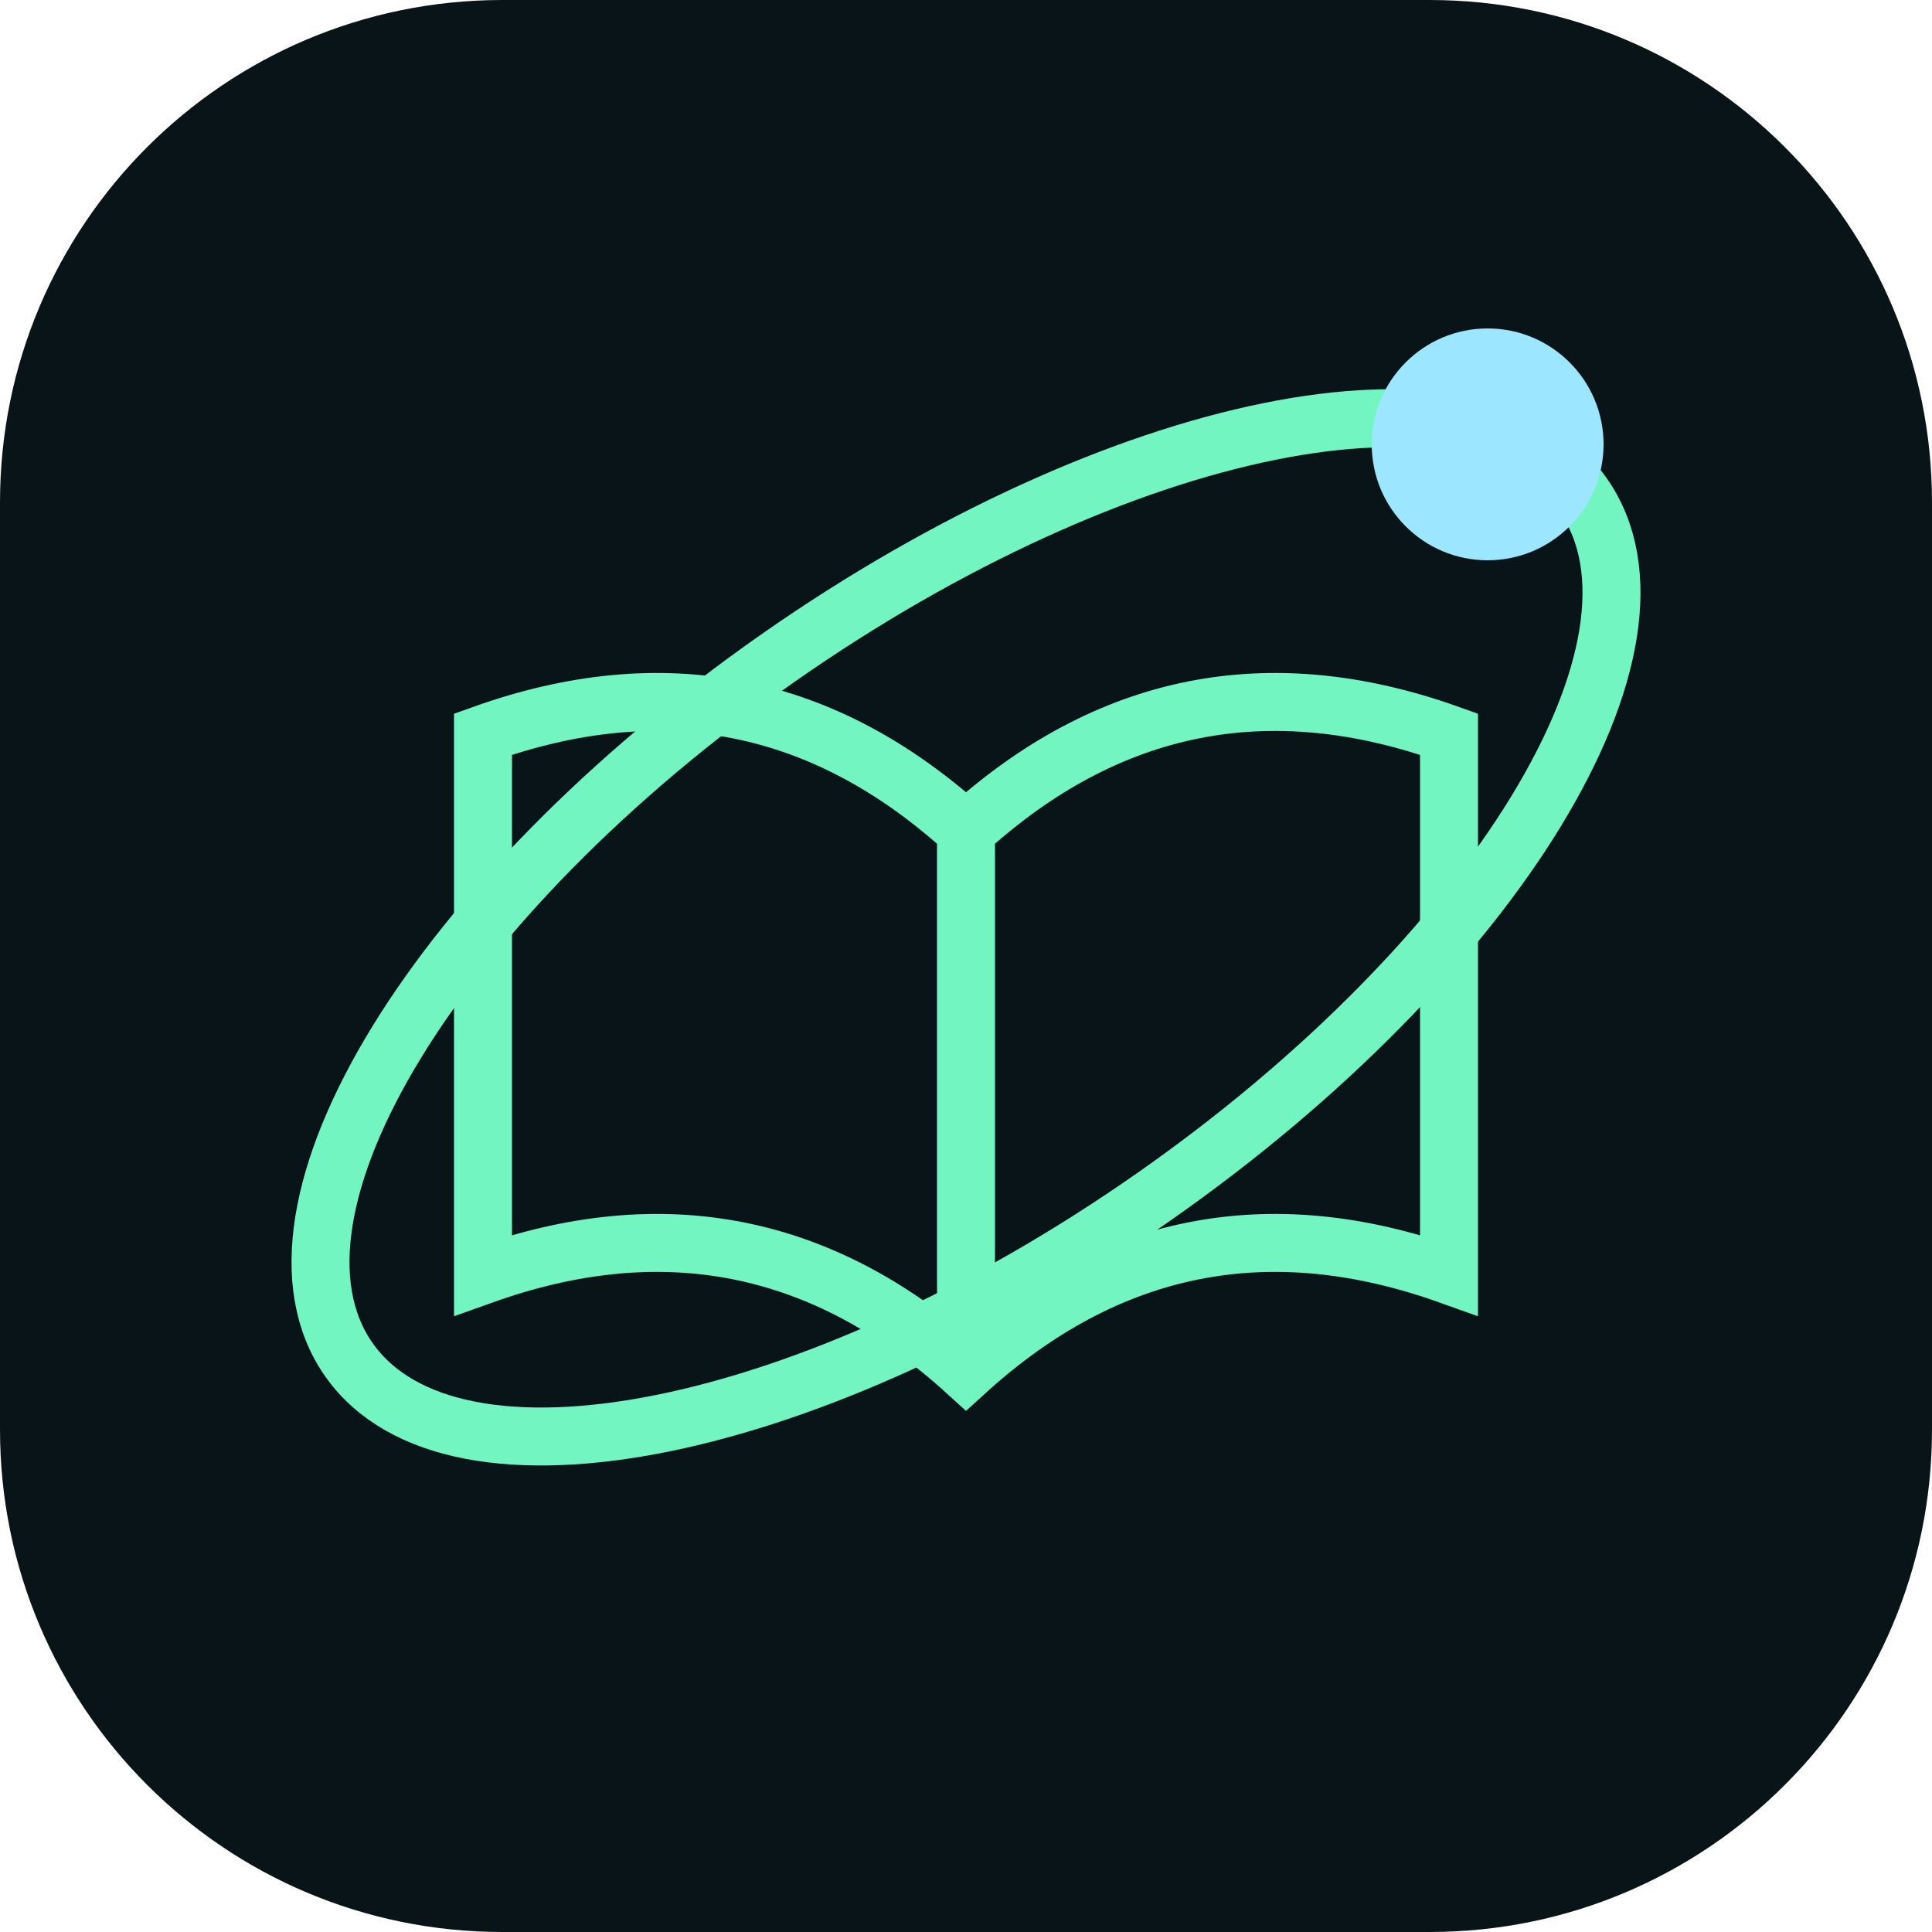
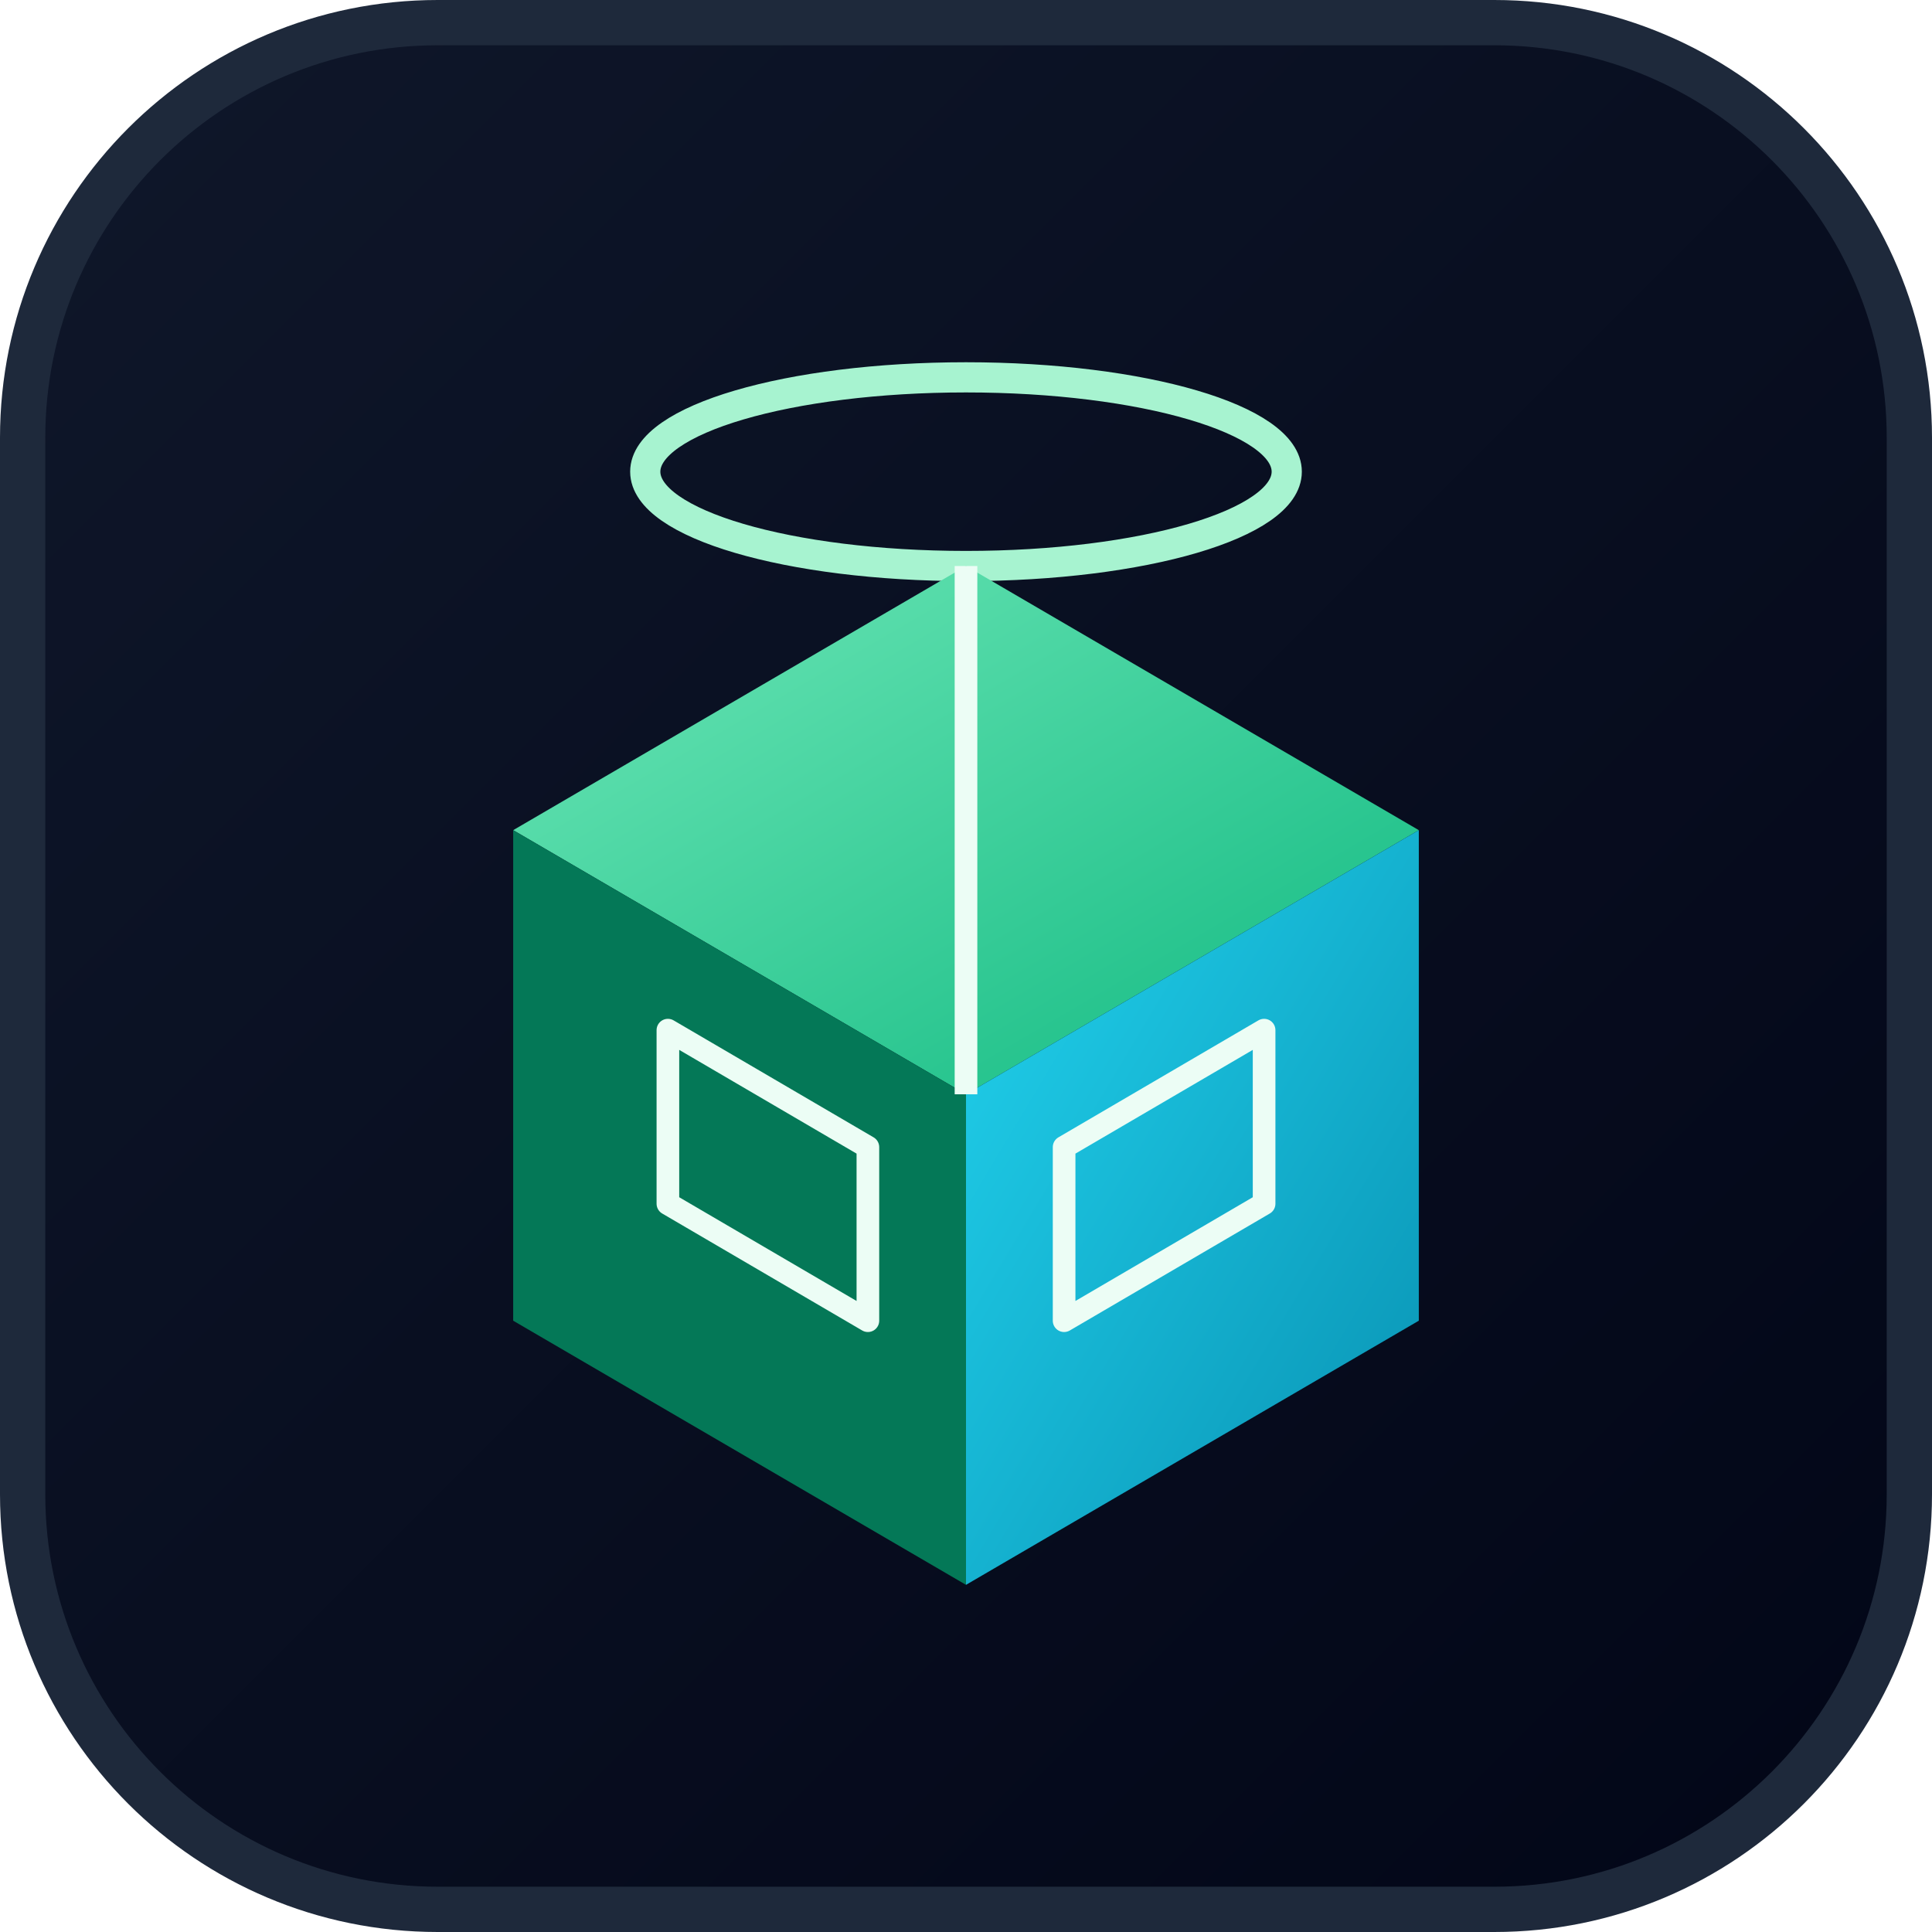
- <svg xmlns="http://www.w3.org/2000/svg" viewBox="0 0 100 100">
-   <rect width="100" height="100" rx="26" fill="#091419" />
-   <g fill="none" stroke="#72f5c1" stroke-width="3">
-     <ellipse cx="50" cy="48" rx="39" ry="17" transform="rotate(-35 50 48)" />
-     <path d="M25 38q14-5 25 5 11-10 25-5v28q-14-5-25 5-11-10-25-5zM50 43v28" />
-   </g>
-   <circle cx="77" cy="23" r="6" fill="#9de6ff" />
+ <svg xmlns="http://www.w3.org/2000/svg" viewBox="0 0 512 512" role="img" aria-label="Picky Guru knowledge cube">
+   <defs>
+     <linearGradient id="bg" x2="1" y2="1">
+       <stop stop-color="#0f172a" />
+       <stop offset="1" stop-color="#020617" />
+     </linearGradient>
+     <linearGradient id="top" x2="1" y2="1">
+       <stop stop-color="#6ee7b7" />
+       <stop offset="1" stop-color="#10b981" />
+     </linearGradient>
+     <linearGradient id="side" x2="1" y2="1">
+       <stop stop-color="#22d3ee" />
+       <stop offset="1" stop-color="#0891b2" />
+     </linearGradient>
+   </defs>
+   <rect x="6" y="6" width="500" height="500" rx="110" fill="url(#bg)" stroke="#1e293b" stroke-width="12" />
+   <ellipse cx="256" cy="125" rx="85" ry="25" fill="none" stroke="#a7f3d0" stroke-width="8" />
+   <path d="M136 220 256 150 376 220 256 290Z" fill="url(#top)" />
+   <path d="M136 220 256 290V420L136 350Z" fill="#047857" />
+   <path d="M256 290 376 220V350L256 420Z" fill="url(#side)" />
+   <path d="M256 150V290" fill="none" stroke="#ecfdf5" stroke-width="6" />
+   <path d="M177 273 230 304V350L177 319ZM282 304 335 273V319L282 350Z" fill="none" stroke="#ecfdf5" stroke-width="6" stroke-linejoin="round" />
</svg>
